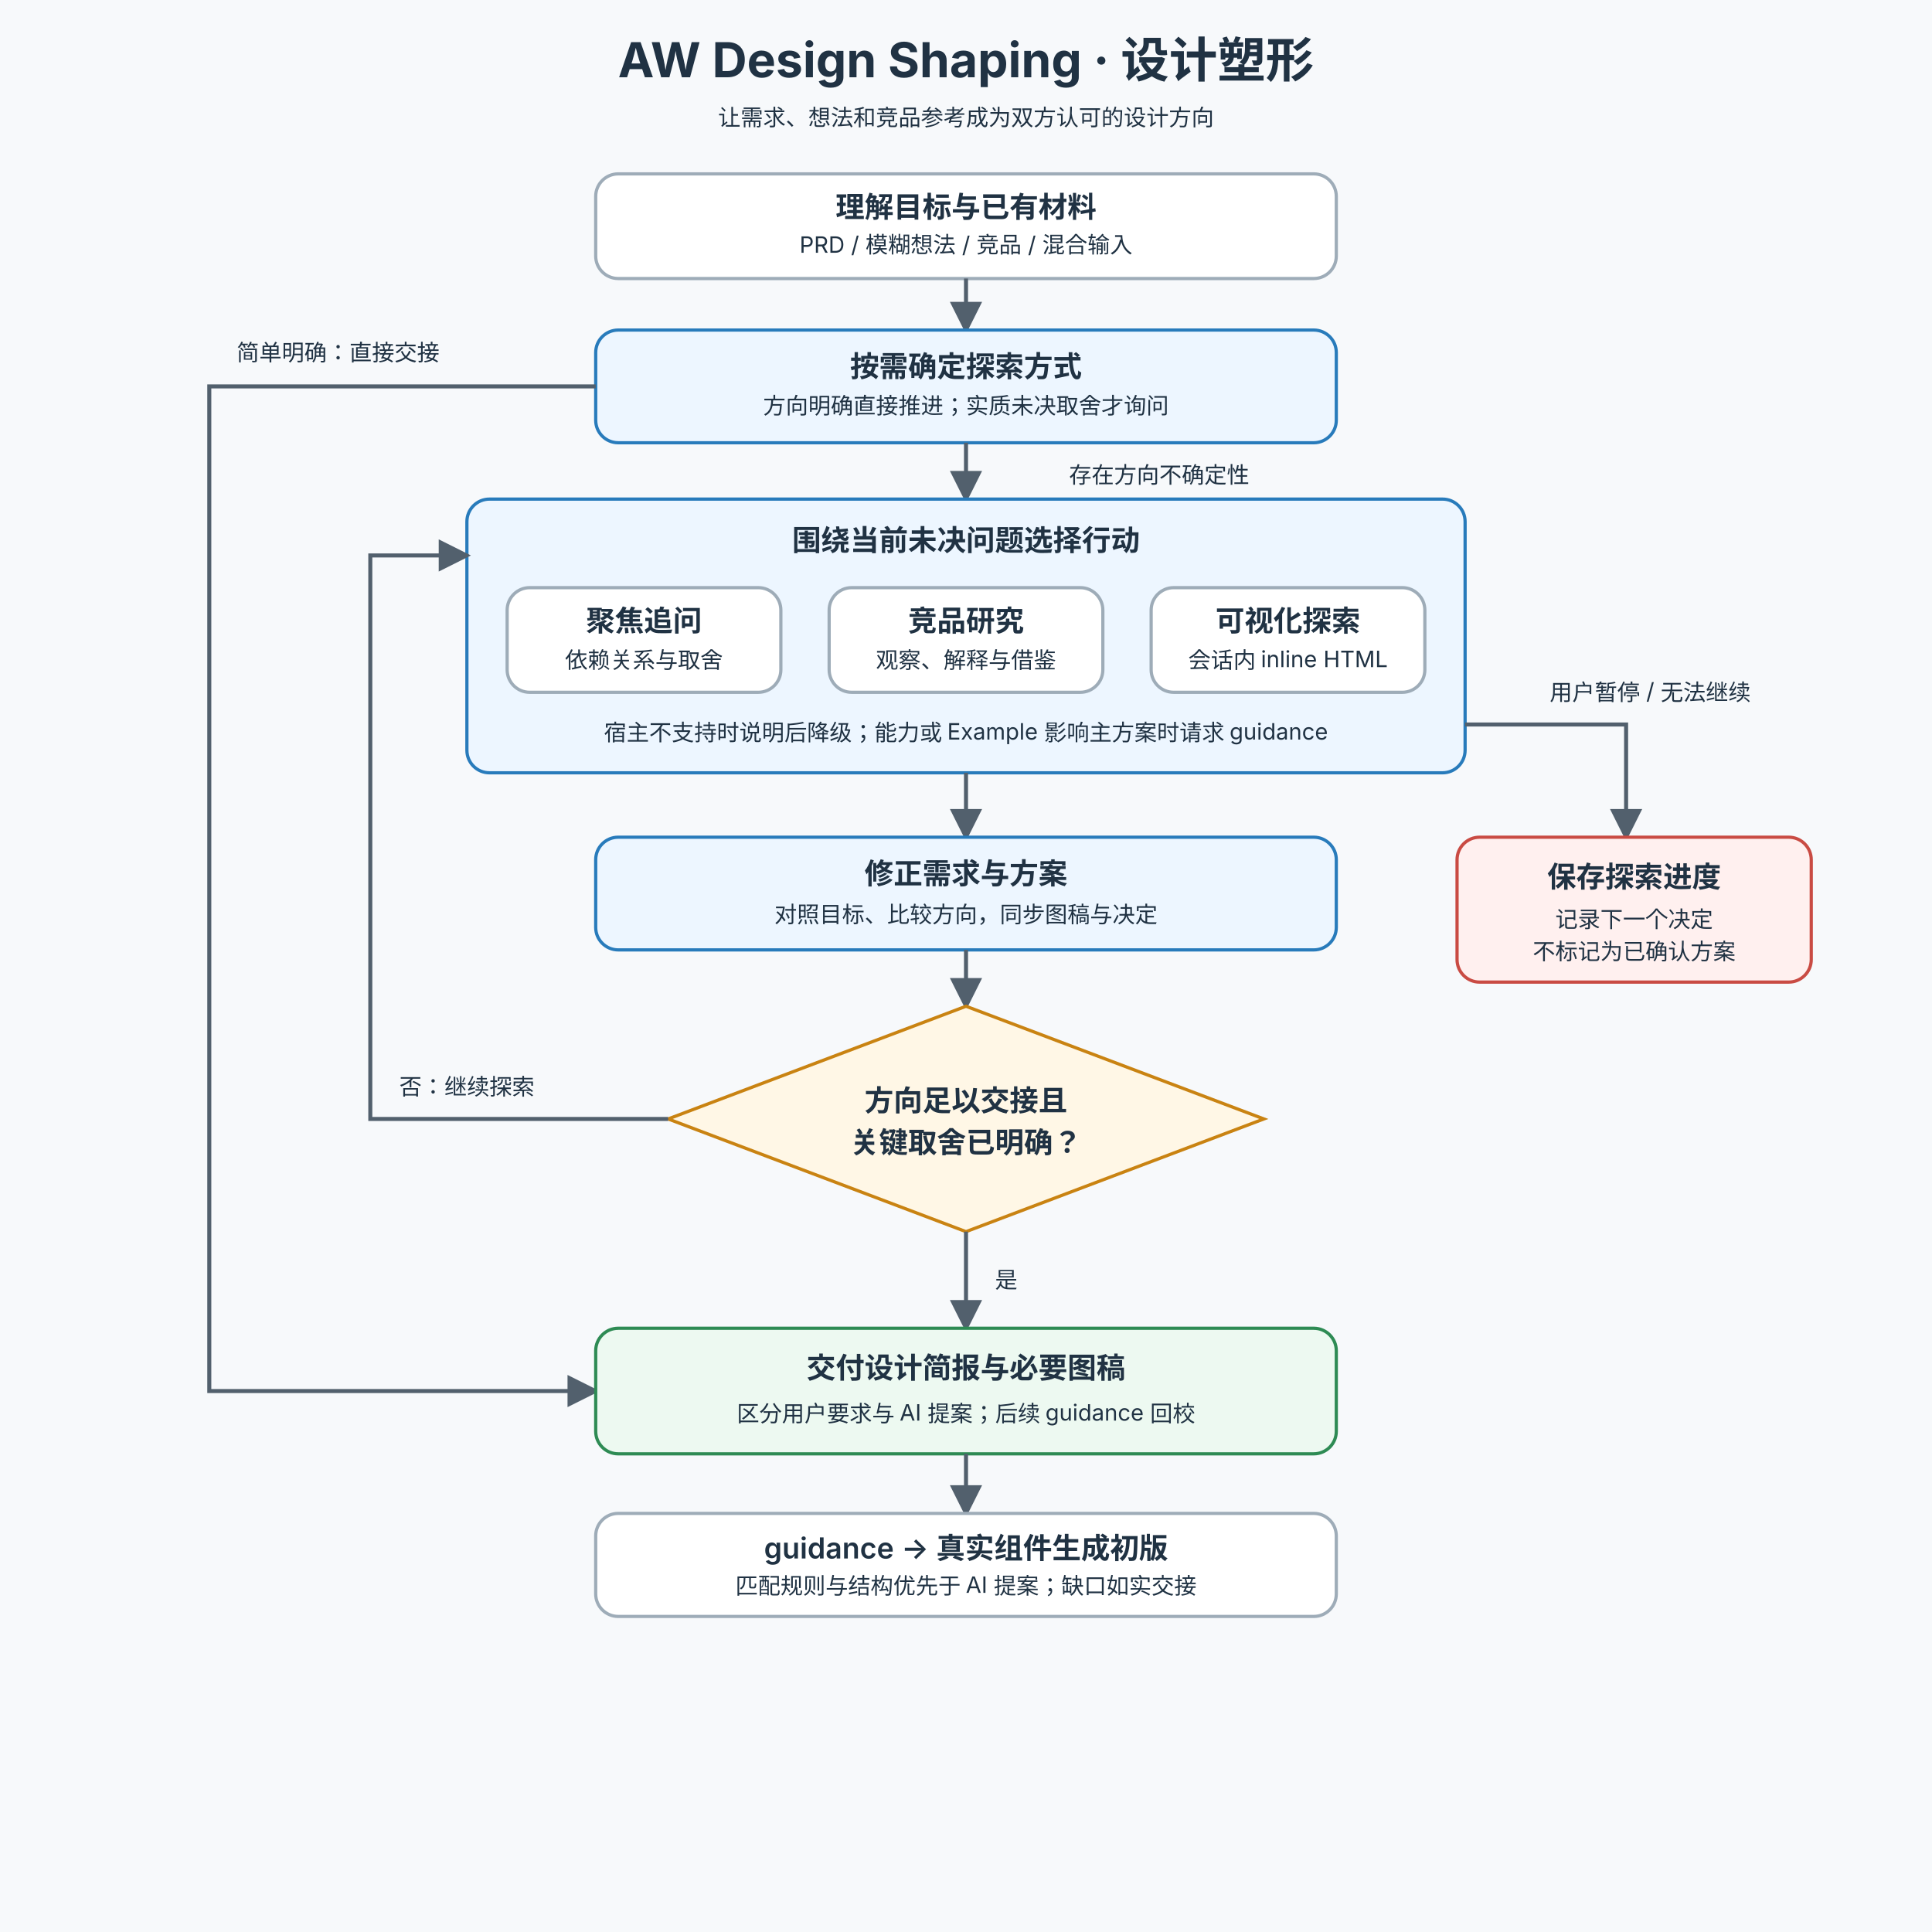
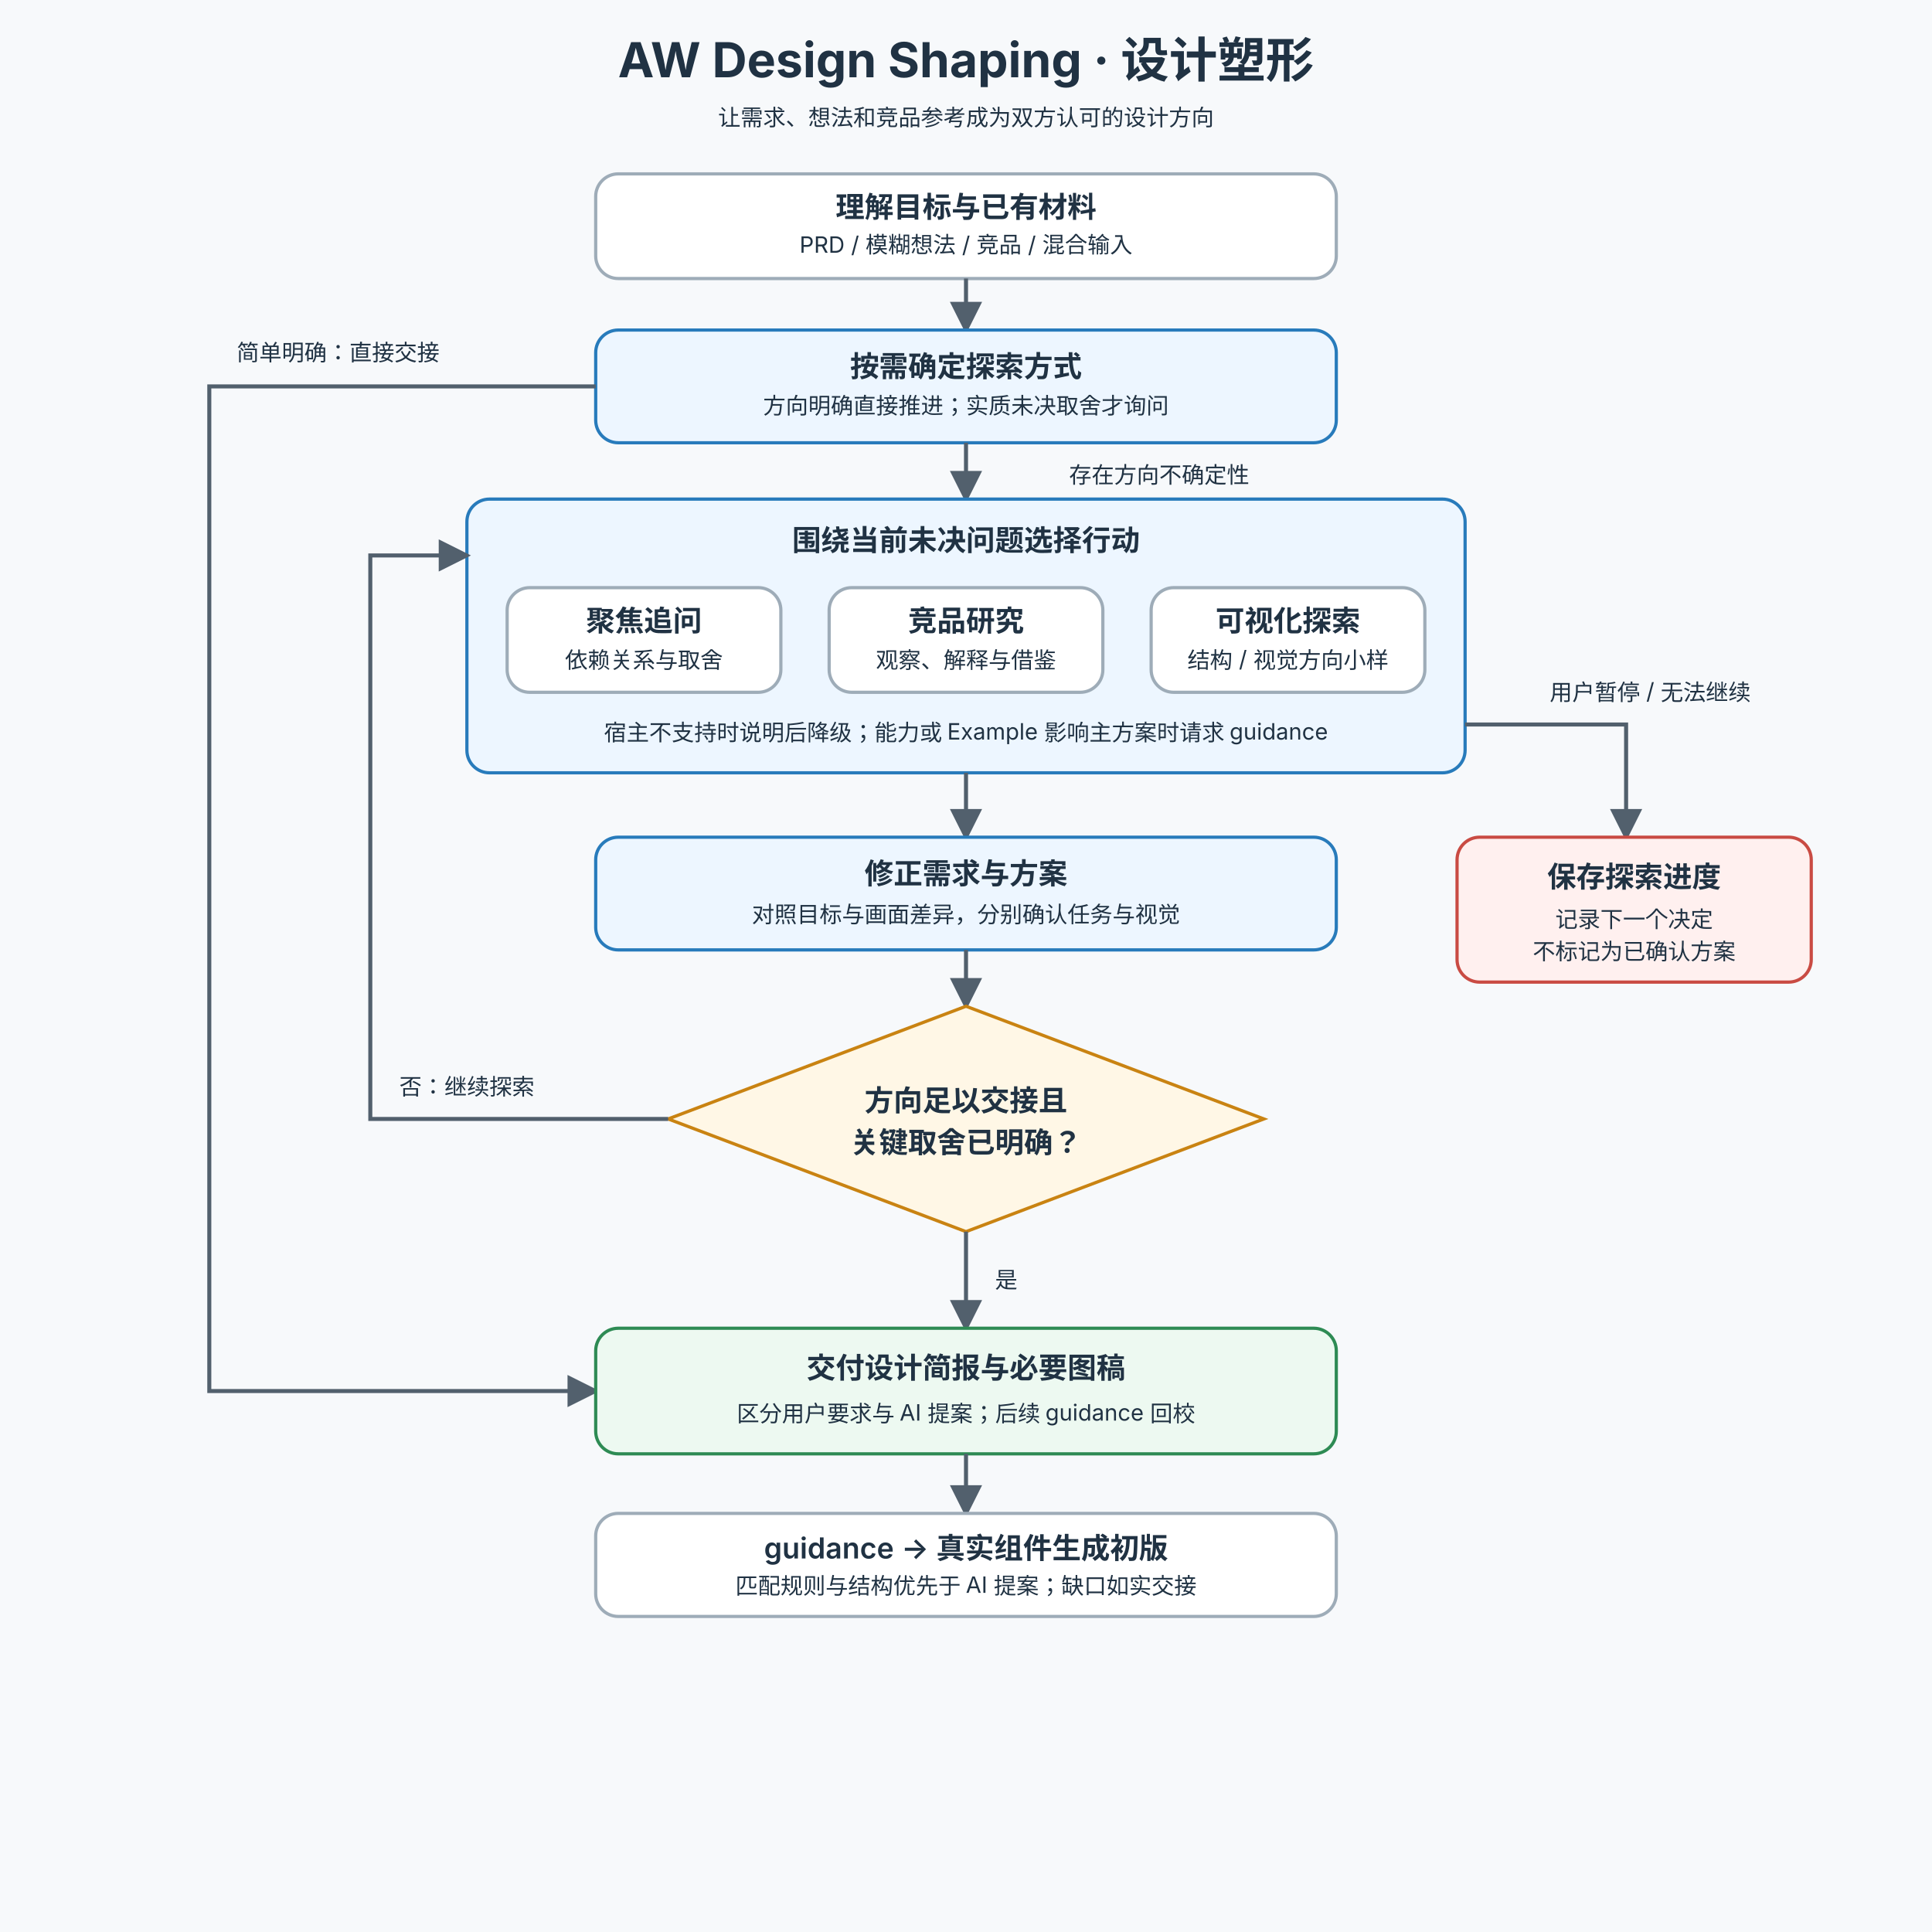
<svg xmlns="http://www.w3.org/2000/svg" width="1200" height="1200" viewBox="0 0 1200 1200" role="img" aria-labelledby="title desc">
  <defs>
    <marker id="arrow" markerWidth="8" markerHeight="8" refX="7" refY="4" orient="auto">
      <path d="M0 0L8 4L0 8Z" fill="#52606d" />
    </marker>
  </defs>
  <style>text{font-family:-apple-system,BlinkMacSystemFont,"PingFang SC",sans-serif;fill:#203243;text-anchor:middle}.heading{font-size:30px;font-weight:700}.title{font-size:18px;font-weight:600}.note{font-size:14px}.box{stroke-width:2;rx:14}.input{fill:#fff;stroke:#9eacb8}.step{fill:#edf6ff;stroke:#287bbb}.done{fill:#edf9f1;stroke:#2e8b54}.pause{fill:#fff0ef;stroke:#c94b43}.line{fill:none;stroke:#52606d;stroke-width:2.5;marker-end:url(#arrow)}</style>
  <rect width="1200" height="1200" fill="#f7f9fb" />
  <text x="600" y="48" class="heading">AW Design Shaping · 设计塑形</text>
  <text x="600" y="78" class="note">让需求、想法和竞品参考成为双方认可的设计方向</text>
  <rect x="370" y="108" width="460" height="65" rx="14" class="box input" />
  <text x="600" y="135" class="title">理解目标与已有材料</text>
  <text x="600" y="157" class="note">PRD / 模糊想法 / 竞品 / 混合输入</text>
  <path d="M600 173V205" class="line" />
  <rect x="370" y="205" width="460" height="70" rx="14" class="box step" />
  <text x="600" y="234" class="title">按需确定探索方式</text>
  <text x="600" y="257" class="note">方向明确直接推进；实质未决取舍才询问</text>
  <path d="M600 275V310" class="line" />
  <text x="720" y="300" class="note">存在方向不确定性</text>
  <path d="M370 240H130V864H370" class="line" />
  <text x="210" y="224" class="note">简单明确：直接交接</text>
  <rect x="290" y="310" width="620" height="170" rx="14" class="box step" />
  <text x="600" y="342" class="title">围绕当前未决问题选择行动</text>
  <rect x="315" y="365" width="170" height="65" rx="14" class="box input" />
  <text x="400" y="392" class="title">聚焦追问</text>
  <text x="400" y="415" class="note">依赖关系与取舍</text>
  <rect x="515" y="365" width="170" height="65" rx="14" class="box input" />
  <text x="600" y="392" class="title">竞品研究</text>
  <text x="600" y="415" class="note">观察、解释与借鉴</text>
  <rect x="715" y="365" width="170" height="65" rx="14" class="box input" />
  <text x="800" y="392" class="title">可视化探索</text>
-   <text x="800" y="415" class="note">会话内 inline HTML</text>
+   <text x="800" y="415" class="note">结构 / 视觉方向小样</text>
  <text x="600" y="460" class="note">宿主不支持时说明后降级；能力或 Example 影响主方案时请求 guidance</text>
  <path d="M600 480V520" class="line" />
  <rect x="370" y="520" width="460" height="70" rx="14" class="box step" />
  <text x="600" y="549" class="title">修正需求与方案</text>
-   <text x="600" y="573" class="note">对照目标、比较方向，同步图稿与决定</text>
+   <text x="600" y="573" class="note">对照目标与画面差异，分别确认任务与视觉</text>
  <path d="M600 590V625" class="line" />
  <path d="M600 625L785 695L600 765L415 695Z" fill="#fff7e6" stroke="#c98312" stroke-width="2" />
  <text x="600" y="690" class="title">方向足以交接且</text>
  <text x="600" y="716" class="title">关键取舍已明确？</text>
  <path d="M415 695H230V345H290" class="line" />
  <text x="290" y="680" class="note">否：继续探索</text>
  <path d="M600 765V825" class="line" />
  <text x="625" y="800" class="note">是</text>
  <rect x="370" y="825" width="460" height="78" rx="14" class="box done" />
  <text x="600" y="856" class="title">交付设计简报与必要图稿</text>
  <text x="600" y="883" class="note">区分用户要求与 AI 提案；后续 guidance 回校</text>
  <path d="M600 903V940" class="line" />
  <rect x="370" y="940" width="460" height="64" rx="14" class="box input" />
  <text x="600" y="968" class="title">guidance → 真实组件生成初版</text>
  <text x="600" y="990" class="note">匹配规则与结构优先于 AI 提案；缺口如实交接</text>
  <path d="M910 450H1010V520" class="line" />
  <text x="1025" y="435" class="note">用户暂停 / 无法继续</text>
  <rect x="905" y="520" width="220" height="90" rx="14" class="box pause" />
  <text x="1015" y="551" class="title">保存探索进度</text>
  <text x="1015" y="576" class="note">记录下一个决定</text>
  <text x="1015" y="596" class="note">不标记为已确认方案</text>
</svg>
